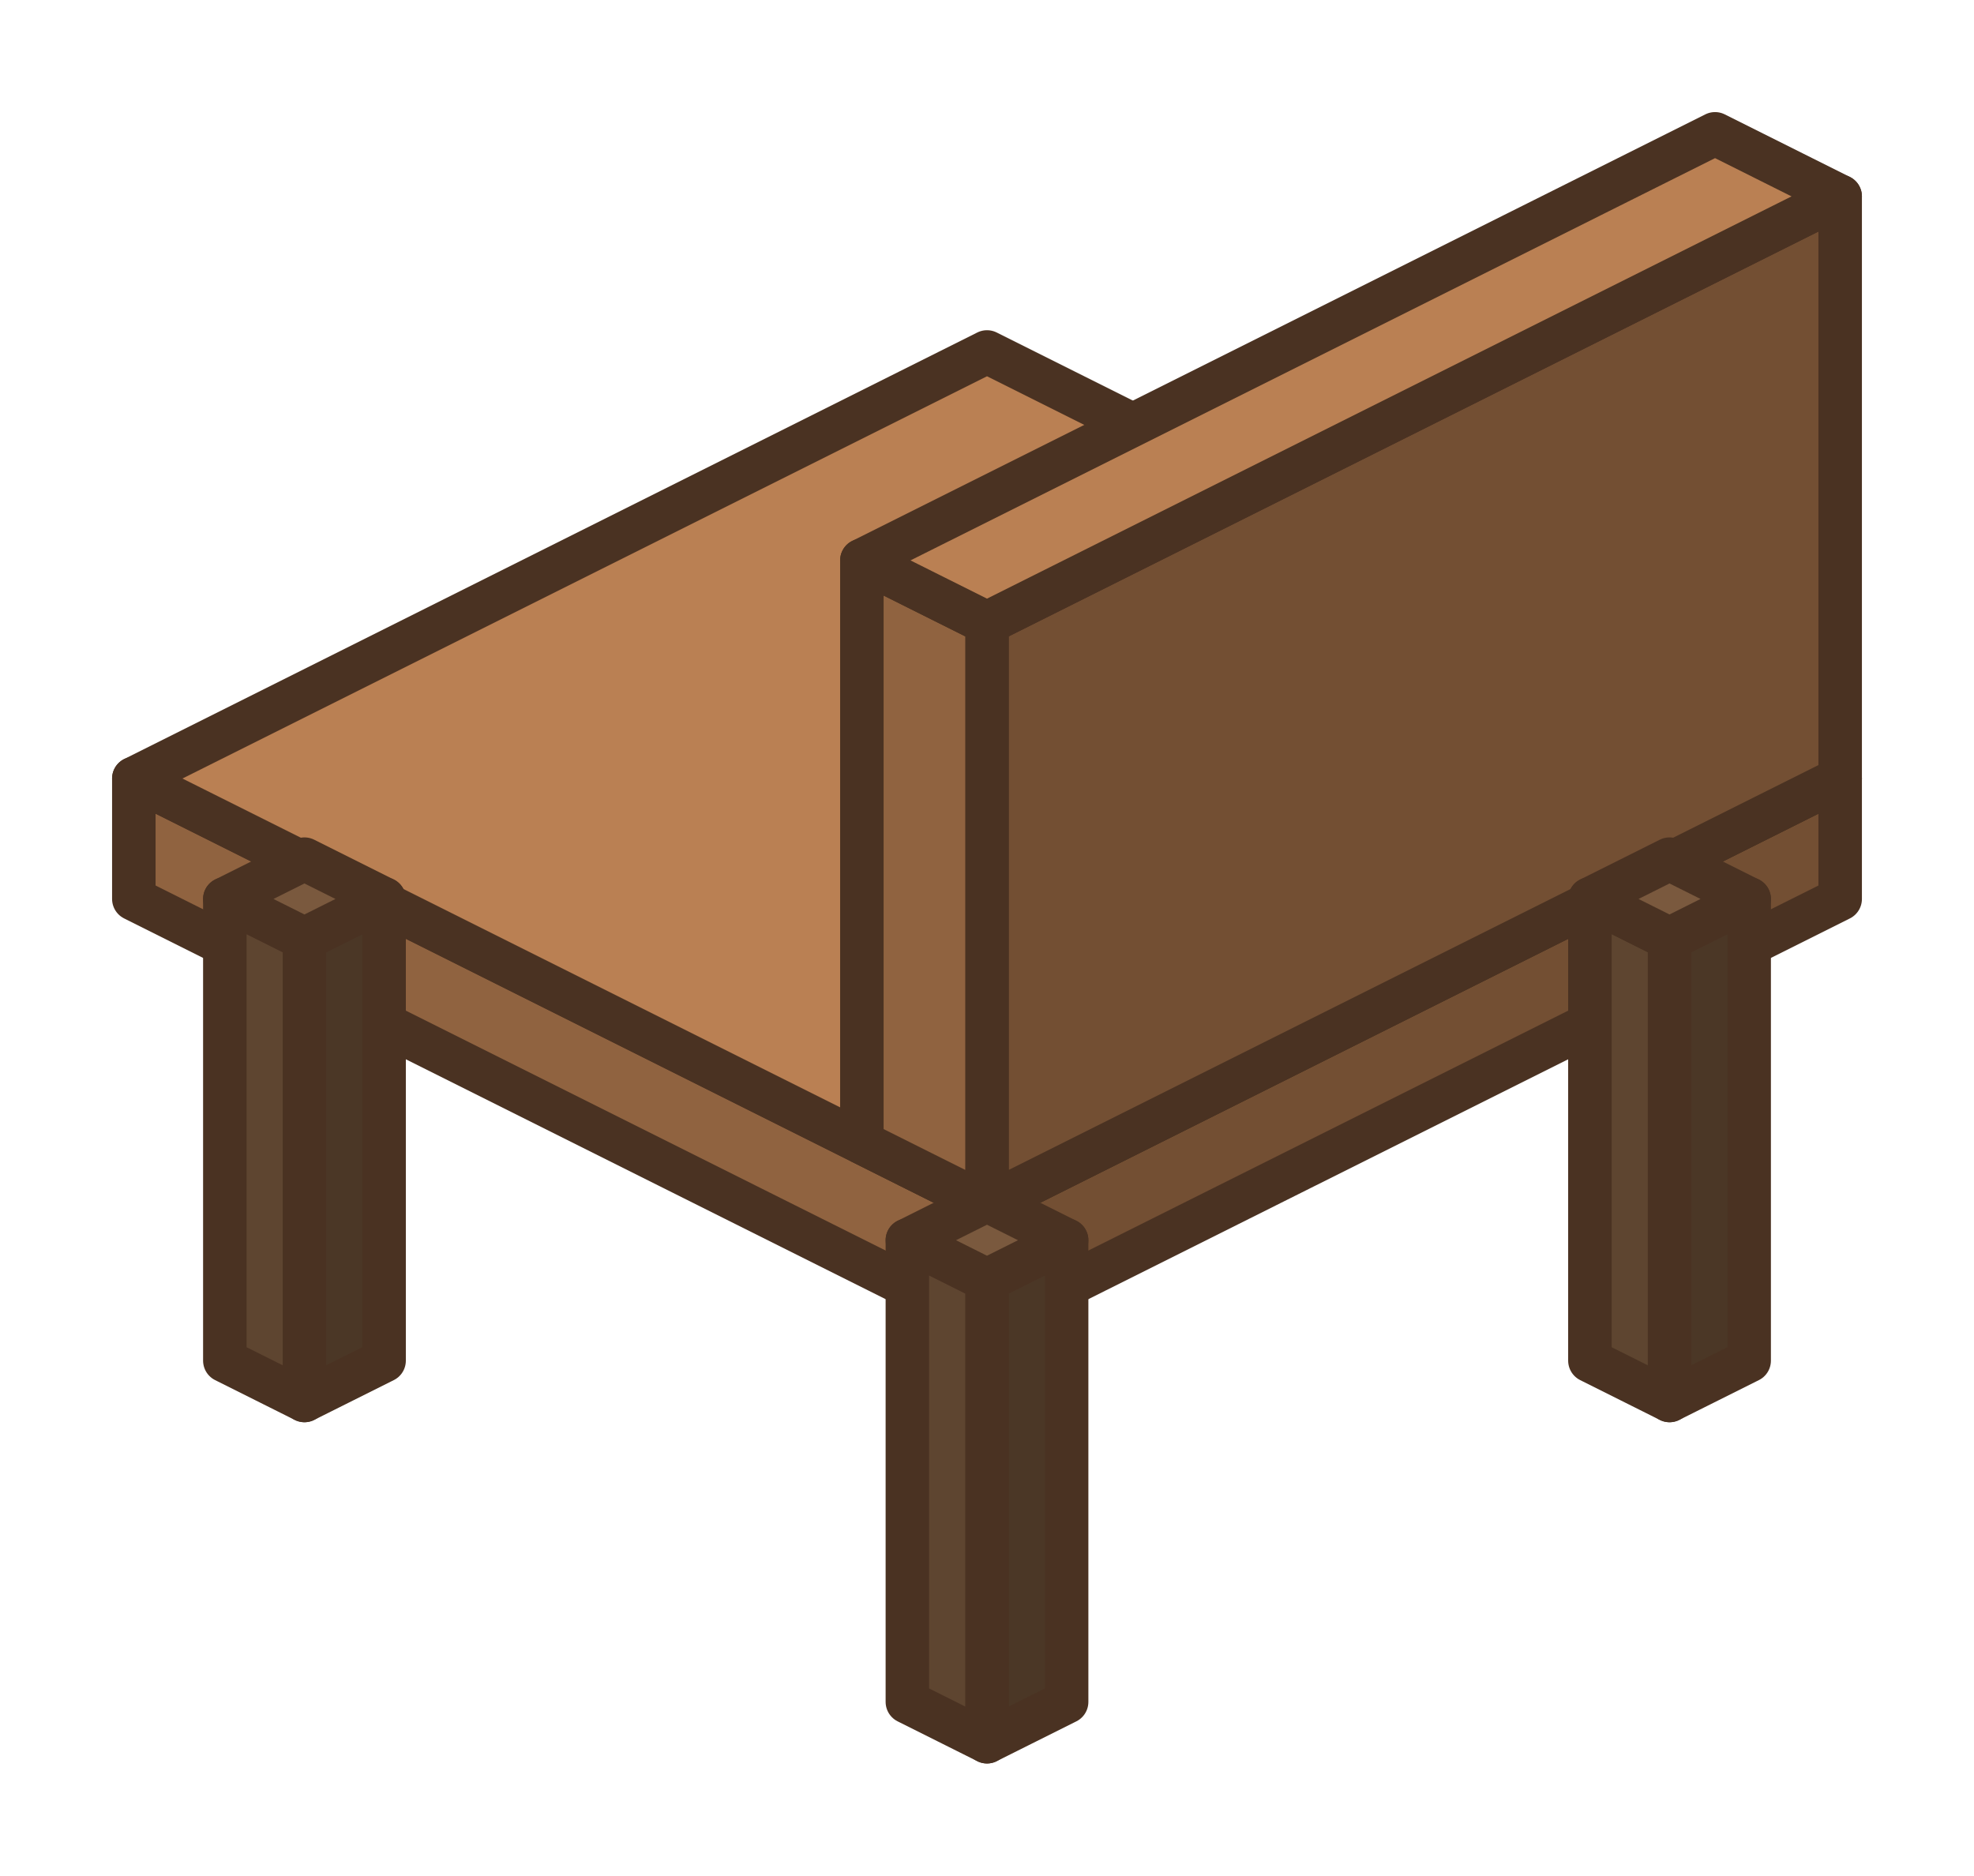
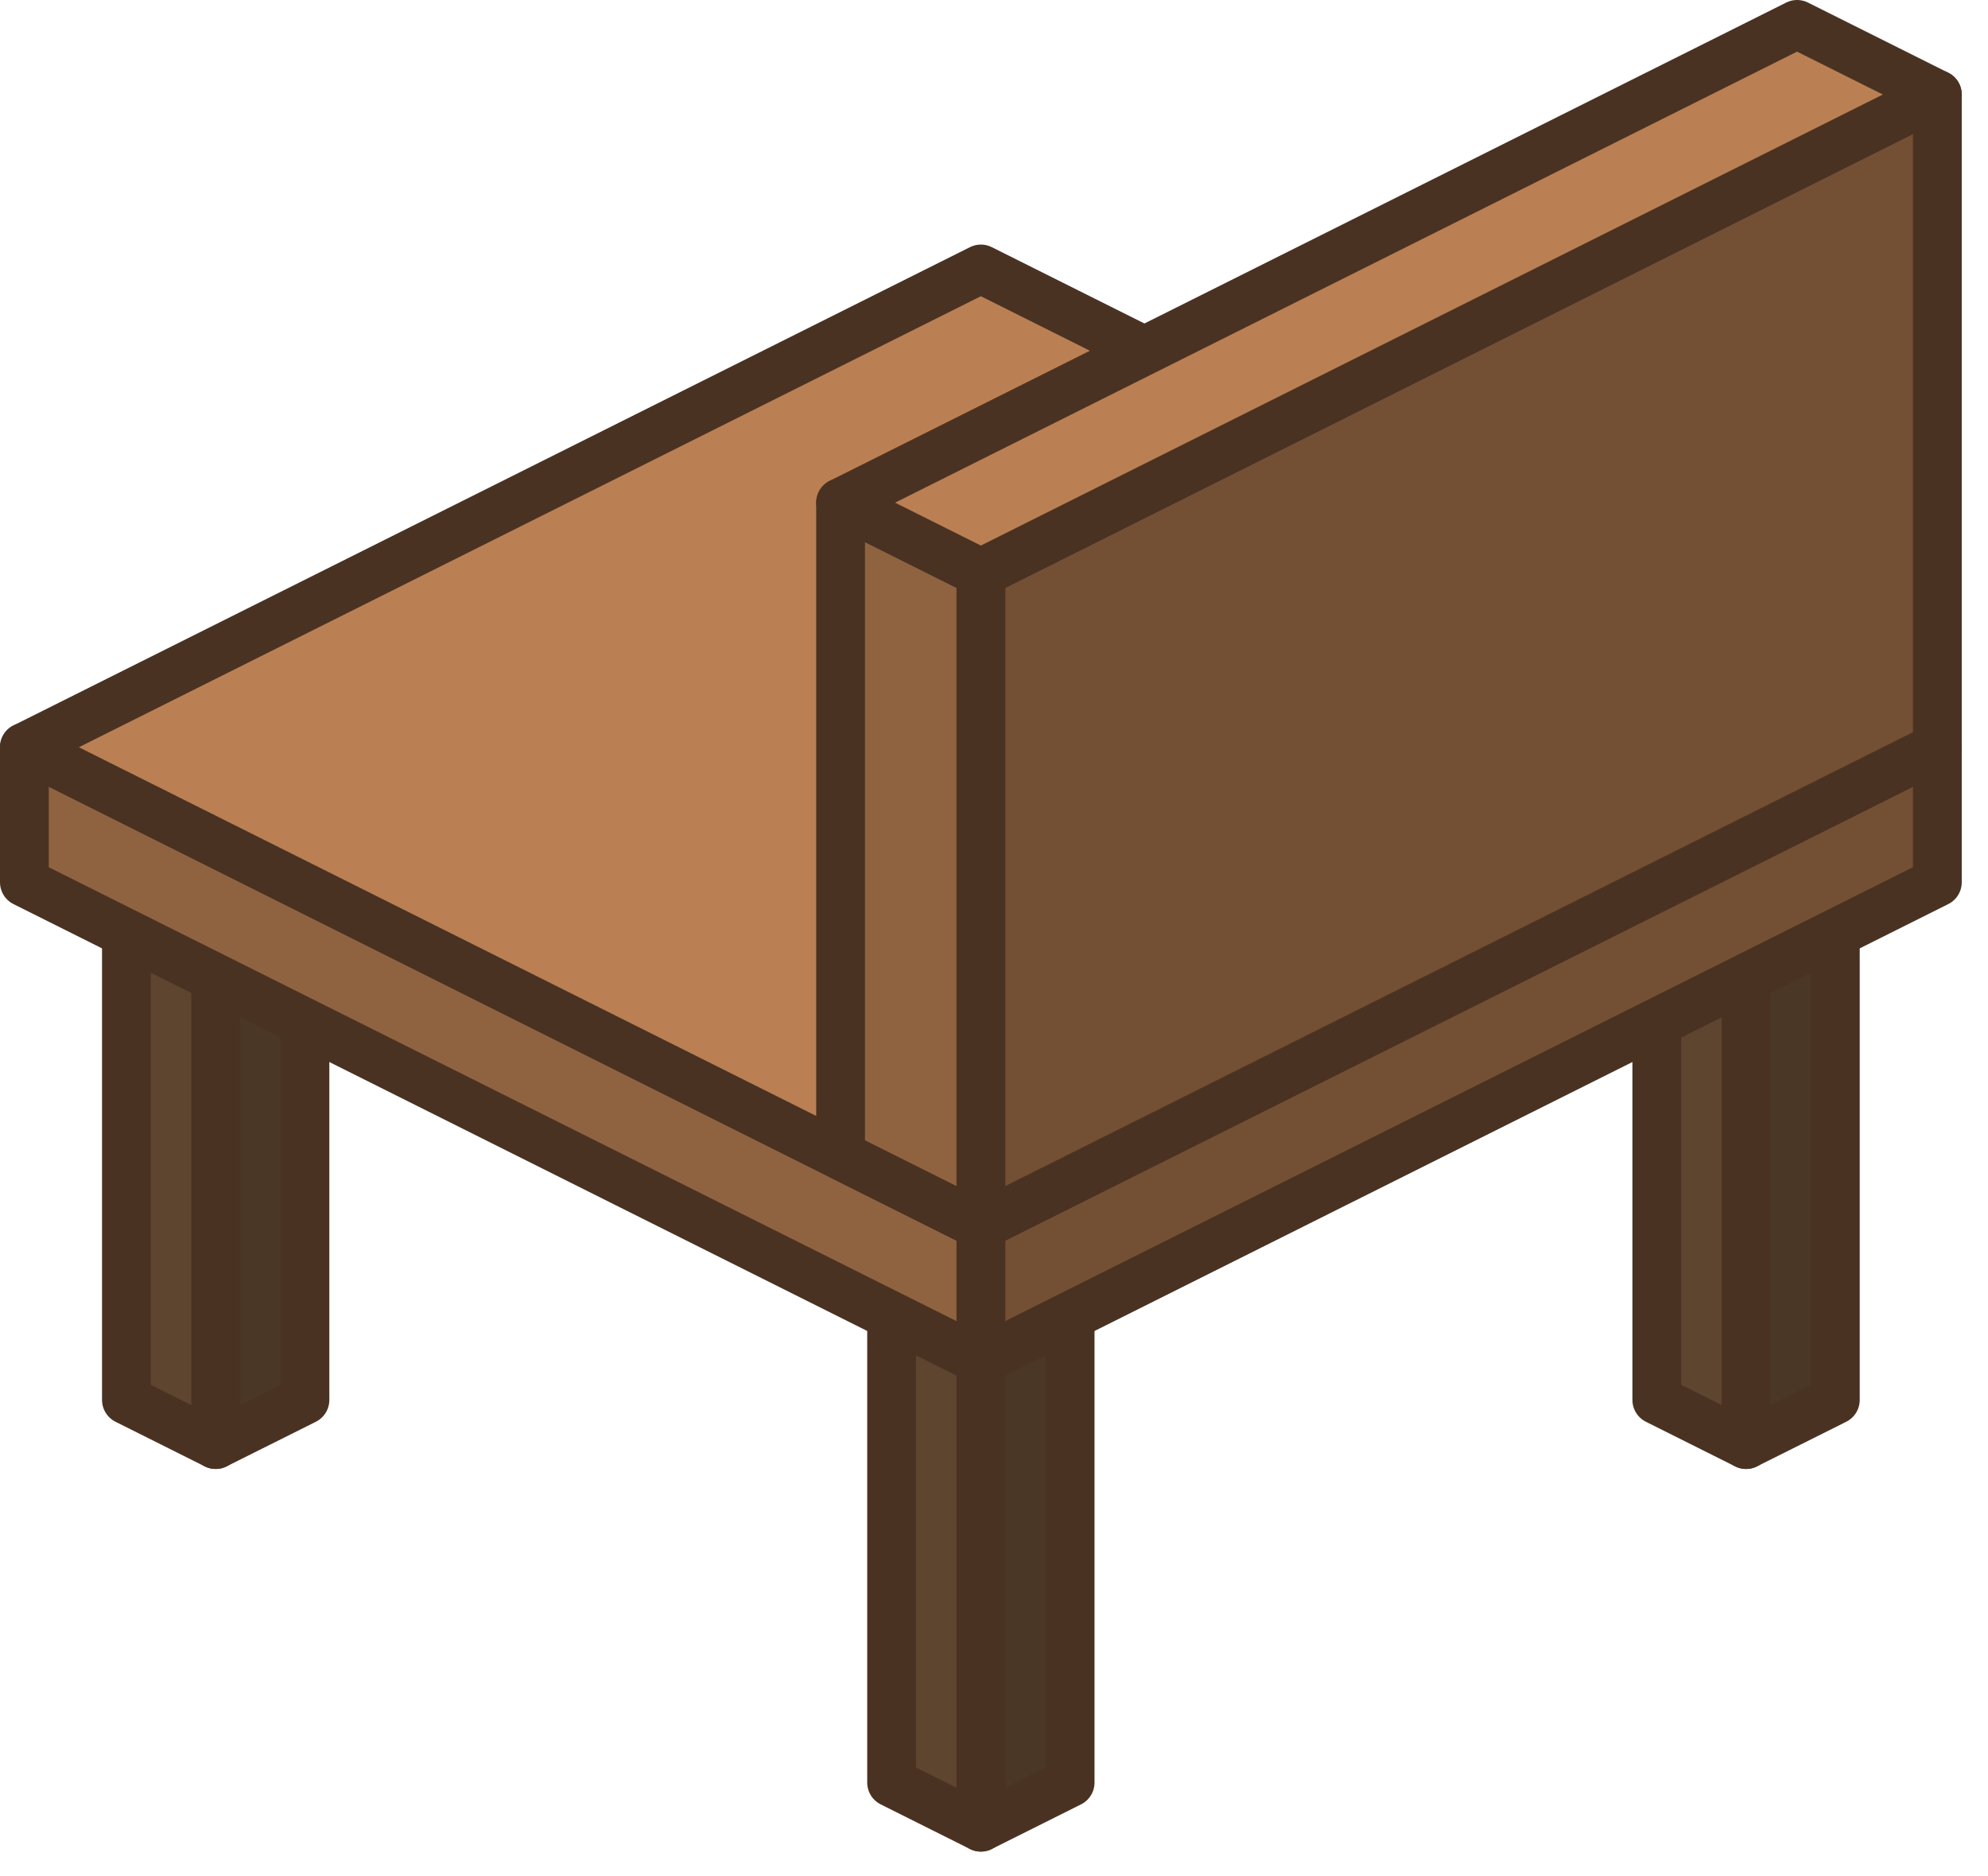
- <svg xmlns="http://www.w3.org/2000/svg" viewBox="-29.5 -27.92 59 56.06" width="59" height="56.06">
-   <rect id="bounds" x="-29.5" y="-27.92" width="59" height="56.06" fill="none" stroke="none" />
-   <polygon points="25.5,-4.65 0,8.1 0,11.7 25.5,-1.05" fill="#734f33" stroke="#4a3222" stroke-width="1.3" stroke-linejoin="round" />
-   <polygon points="-25.5,-4.65 0,8.1 0,11.7 -25.5,-1.05" fill="#906340" stroke="#4a3222" stroke-width="1.3" stroke-linejoin="round" />
-   <polygon points="0,-17.4 25.5,-4.65 0,8.1 -25.5,-4.65" fill="#ba8053" stroke="#4a3222" stroke-width="1.3" stroke-linejoin="round" />
-   <polygon points="2.38,-11.25 0,-10.06 0,3.74 2.38,2.55" fill="#4b3726" stroke="#4a3222" stroke-width="1.3" stroke-linejoin="round" />
-   <polygon points="-2.38,-11.25 0,-10.06 0,3.74 -2.38,2.55" fill="#5e4530" stroke="#4a3222" stroke-width="1.3" stroke-linejoin="round" />
-   <polygon points="0,-12.44 2.38,-11.25 0,-10.06 -2.38,-11.25" fill="#7a593e" stroke="#4a3222" stroke-width="1.3" stroke-linejoin="round" />
-   <polygon points="25.5,-22.05 0,-9.3 0,8.1 25.5,-4.65" fill="#734f33" stroke="#4a3222" stroke-width="1.3" stroke-linejoin="round" />
-   <polygon points="-3.74,-11.17 0,-9.3 0,8.1 -3.74,6.23" fill="#906340" stroke="#4a3222" stroke-width="1.3" stroke-linejoin="round" />
-   <polygon points="21.76,-23.92 25.5,-22.05 0,-9.3 -3.74,-11.17" fill="#ba8053" stroke="#4a3222" stroke-width="1.3" stroke-linejoin="round" />
-   <polygon points="22.78,-1.05 20.4,0.14 20.4,13.94 22.78,12.75" fill="#4b3726" stroke="#4a3222" stroke-width="1.3" stroke-linejoin="round" />
-   <polygon points="18.02,-1.05 20.4,0.14 20.4,13.94 18.02,12.75" fill="#5e4530" stroke="#4a3222" stroke-width="1.3" stroke-linejoin="round" />
-   <polygon points="20.4,-2.24 22.78,-1.05 20.4,0.14 18.02,-1.05" fill="#7a593e" stroke="#4a3222" stroke-width="1.3" stroke-linejoin="round" />
-   <polygon points="-18.02,-1.05 -20.4,0.14 -20.4,13.94 -18.02,12.75" fill="#4b3726" stroke="#4a3222" stroke-width="1.3" stroke-linejoin="round" />
-   <polygon points="-22.78,-1.05 -20.4,0.14 -20.4,13.94 -22.78,12.75" fill="#5e4530" stroke="#4a3222" stroke-width="1.3" stroke-linejoin="round" />
-   <polygon points="-20.4,-2.24 -18.02,-1.05 -20.4,0.14 -22.78,-1.05" fill="#7a593e" stroke="#4a3222" stroke-width="1.3" stroke-linejoin="round" />
-   <polygon points="2.38,9.15 0,10.34 0,24.14 2.38,22.95" fill="#4b3726" stroke="#4a3222" stroke-width="1.3" stroke-linejoin="round" />
-   <polygon points="-2.38,9.15 0,10.34 0,24.14 -2.38,22.95" fill="#5e4530" stroke="#4a3222" stroke-width="1.3" stroke-linejoin="round" />
-   <polygon points="0,7.96 2.38,9.15 0,10.34 -2.38,9.15" fill="#7a593e" stroke="#4a3222" stroke-width="1.3" stroke-linejoin="round" />
+ <svg xmlns="http://www.w3.org/2000/svg" width="53" height="50" viewBox="0 0 53 50" fill="none">
+   <path d="M28.53 13.32L26.15 14.51V28.31L28.53 27.12V13.32Z" fill="#4B3726" stroke="#4A3222" stroke-width="1.3" stroke-linejoin="round" />
+   <path d="M23.77 13.32L26.15 14.51V28.31L23.77 27.12V13.32Z" fill="#5E4530" stroke="#4A3222" stroke-width="1.3" stroke-linejoin="round" />
+   <path d="M26.15 12.13L28.53 13.32L26.15 14.51L23.77 13.32L26.15 12.13Z" fill="#7A593E" stroke="#4A3222" stroke-width="1.3" stroke-linejoin="round" />
+   <path d="M48.93 23.52L46.55 24.71V38.51L48.93 37.32V23.52Z" fill="#4B3726" stroke="#4A3222" stroke-width="1.3" stroke-linejoin="round" />
+   <path d="M44.17 23.52L46.55 24.71V38.51L44.17 37.32V23.52Z" fill="#5E4530" stroke="#4A3222" stroke-width="1.3" stroke-linejoin="round" />
+   <path d="M46.55 22.33L48.93 23.52L46.55 24.71L44.17 23.52L46.55 22.33Z" fill="#7A593E" stroke="#4A3222" stroke-width="1.3" stroke-linejoin="round" />
+   <path d="M8.13 23.52L5.75 24.71V38.51L8.13 37.32V23.52Z" fill="#4B3726" stroke="#4A3222" stroke-width="1.3" stroke-linejoin="round" />
+   <path d="M3.37 23.52L5.75 24.71V38.51L3.37 37.32V23.52Z" fill="#5E4530" stroke="#4A3222" stroke-width="1.3" stroke-linejoin="round" />
+   <path d="M5.75 22.33L8.13 23.52L5.75 24.71L3.37 23.52L5.75 22.33Z" fill="#7A593E" stroke="#4A3222" stroke-width="1.3" stroke-linejoin="round" />
+   <path d="M28.53 33.72L26.15 34.91V48.71L28.53 47.52V33.72Z" fill="#4B3726" stroke="#4A3222" stroke-width="1.3" stroke-linejoin="round" />
+   <path d="M23.77 33.72L26.15 34.91V48.71L23.77 47.52V33.72Z" fill="#5E4530" stroke="#4A3222" stroke-width="1.3" stroke-linejoin="round" />
+   <path d="M26.15 32.53L28.53 33.72L26.15 34.91L23.77 33.72L26.15 32.53Z" fill="#7A593E" stroke="#4A3222" stroke-width="1.3" stroke-linejoin="round" />
+   <path d="M51.65 19.92L26.15 32.67V36.27L51.65 23.52V19.92Z" fill="#734F33" stroke="#4A3222" stroke-width="1.3" stroke-linejoin="round" />
+   <path d="M0.65 19.92L26.15 32.67V36.27L0.65 23.52V19.92Z" fill="#906340" stroke="#4A3222" stroke-width="1.3" stroke-linejoin="round" />
+   <path d="M26.15 7.17L51.65 19.92L26.15 32.67L0.65 19.92L26.15 7.17Z" fill="#BA8053" stroke="#4A3222" stroke-width="1.3" stroke-linejoin="round" />
+   <path d="M51.65 2.52L26.15 15.27V32.67L51.65 19.92V2.52Z" fill="#734F33" stroke="#4A3222" stroke-width="1.3" stroke-linejoin="round" />
+   <path d="M22.41 13.4L26.15 15.27V32.67L22.41 30.8V13.4Z" fill="#906340" stroke="#4A3222" stroke-width="1.3" stroke-linejoin="round" />
+   <path d="M47.91 0.65L51.65 2.52L26.15 15.27L22.41 13.4L47.91 0.65Z" fill="#BA8053" stroke="#4A3222" stroke-width="1.3" stroke-linejoin="round" />
</svg>
